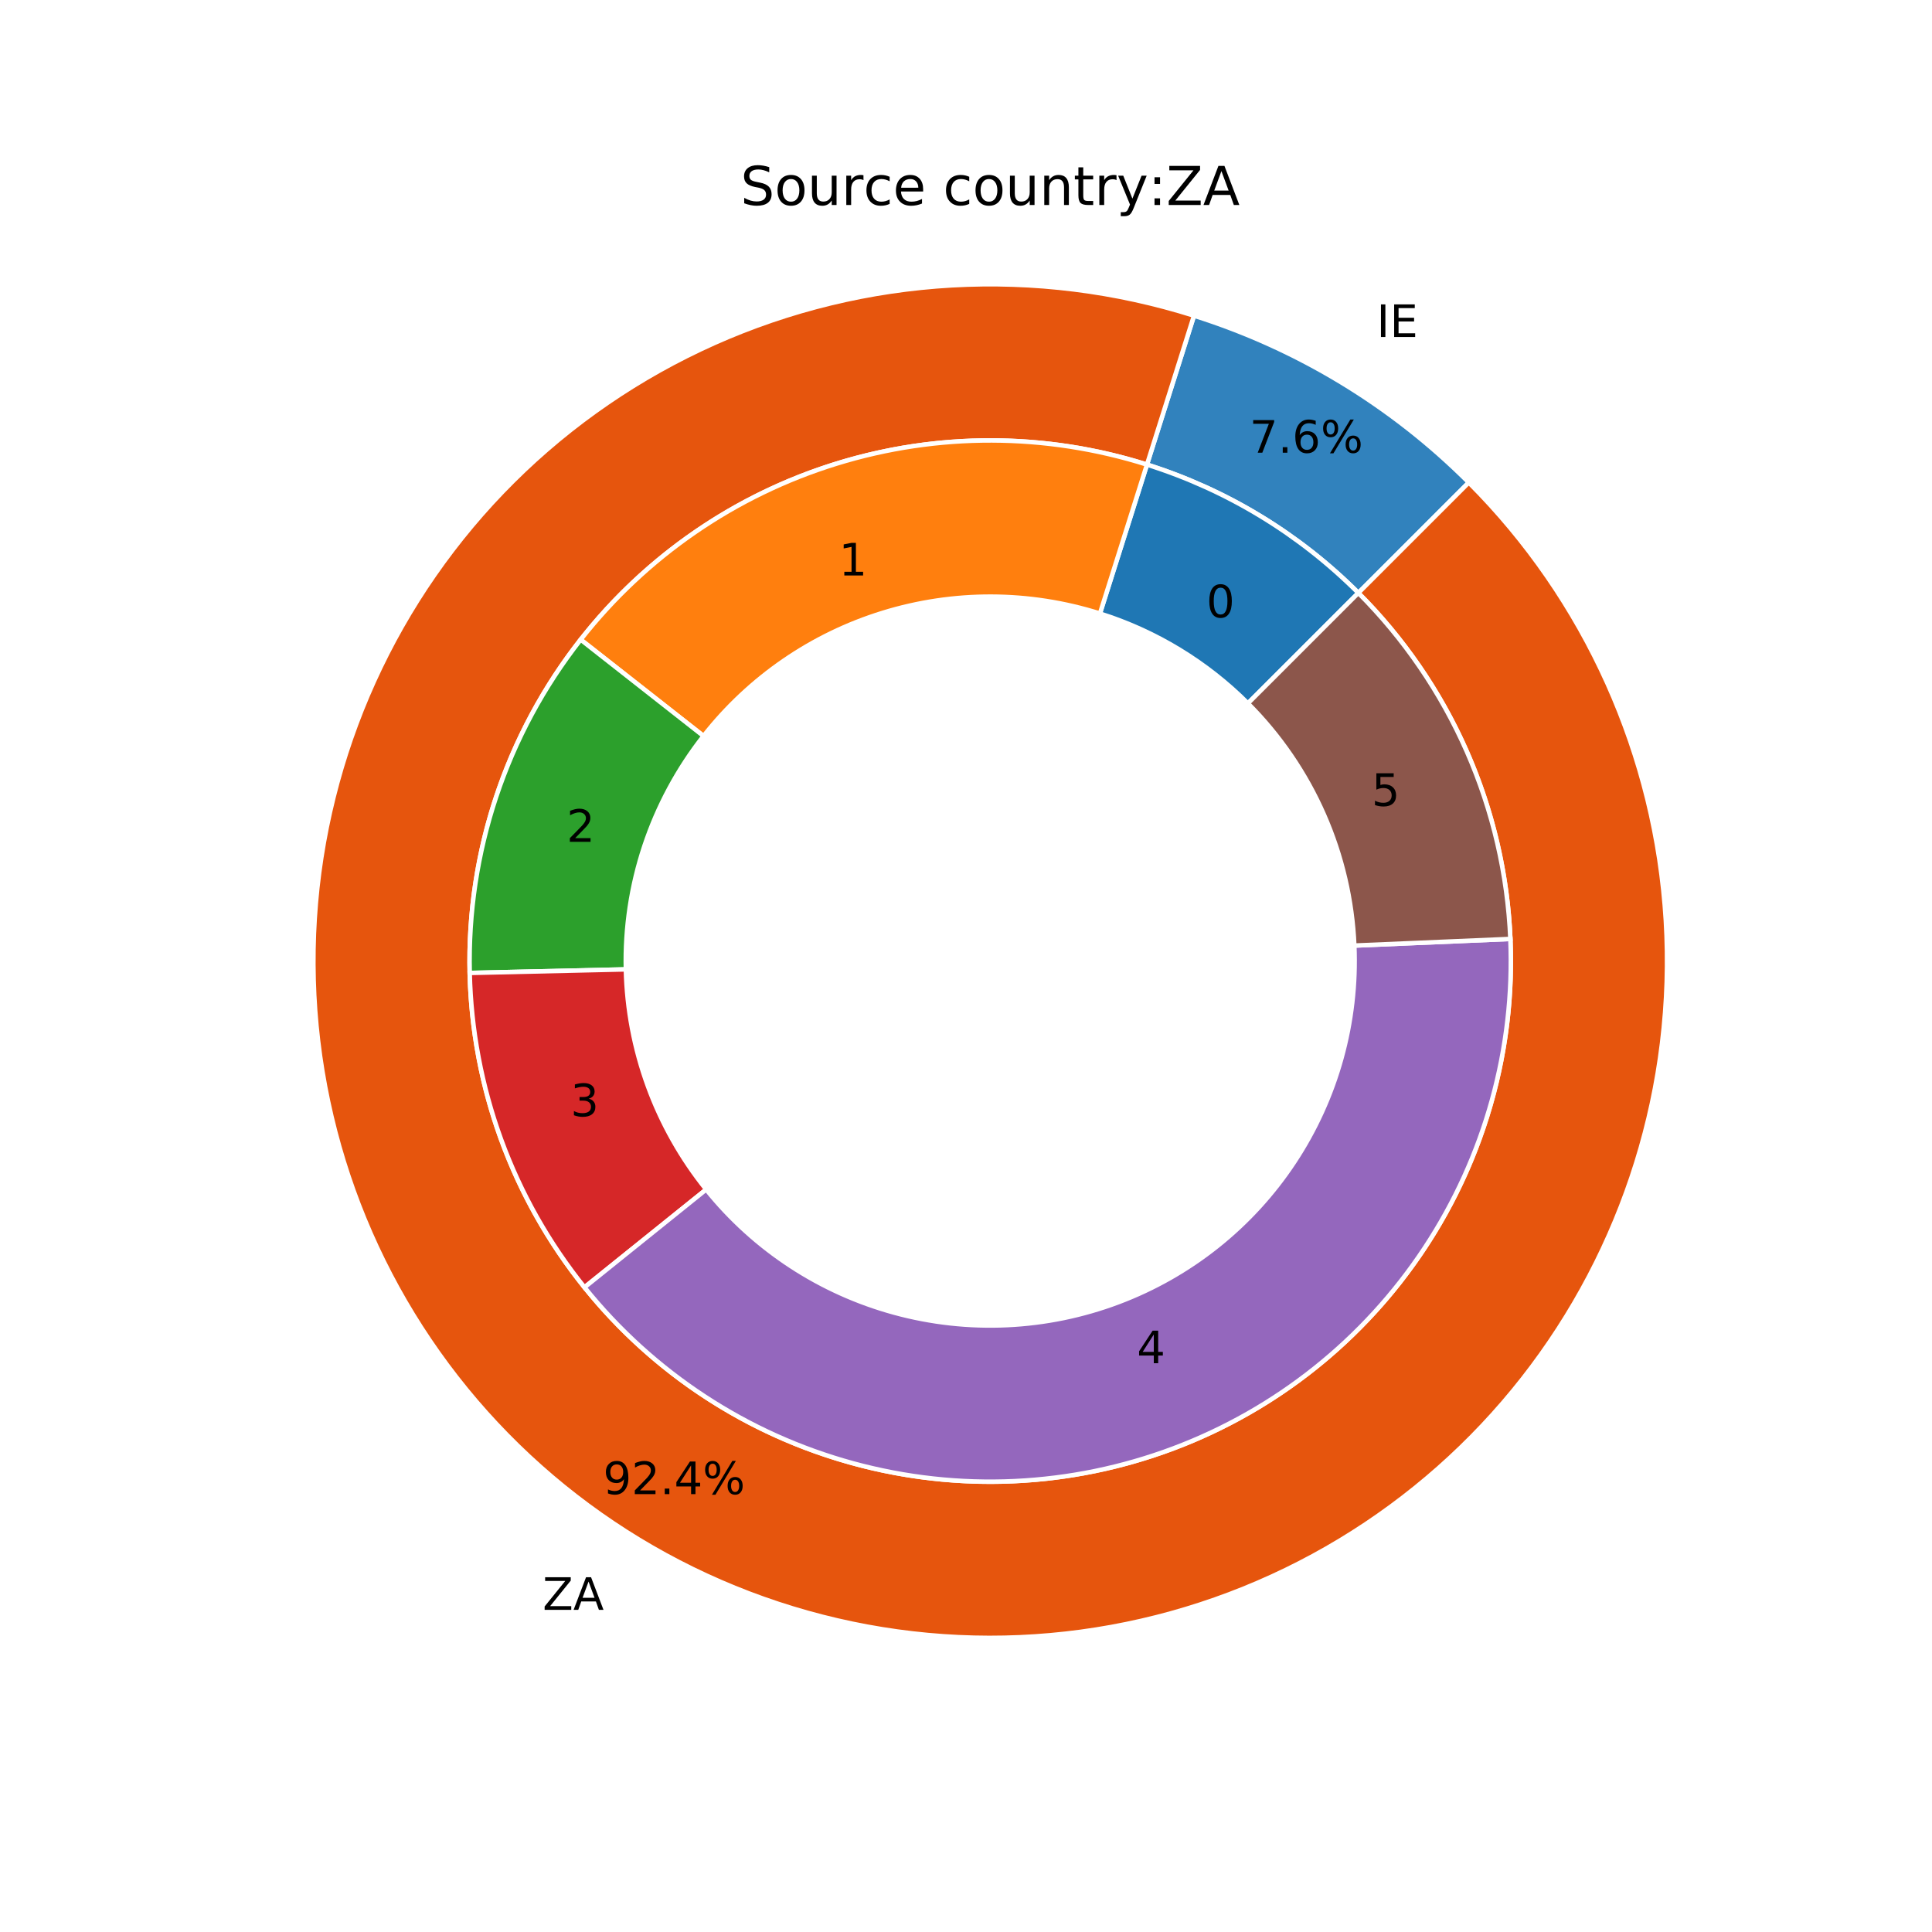
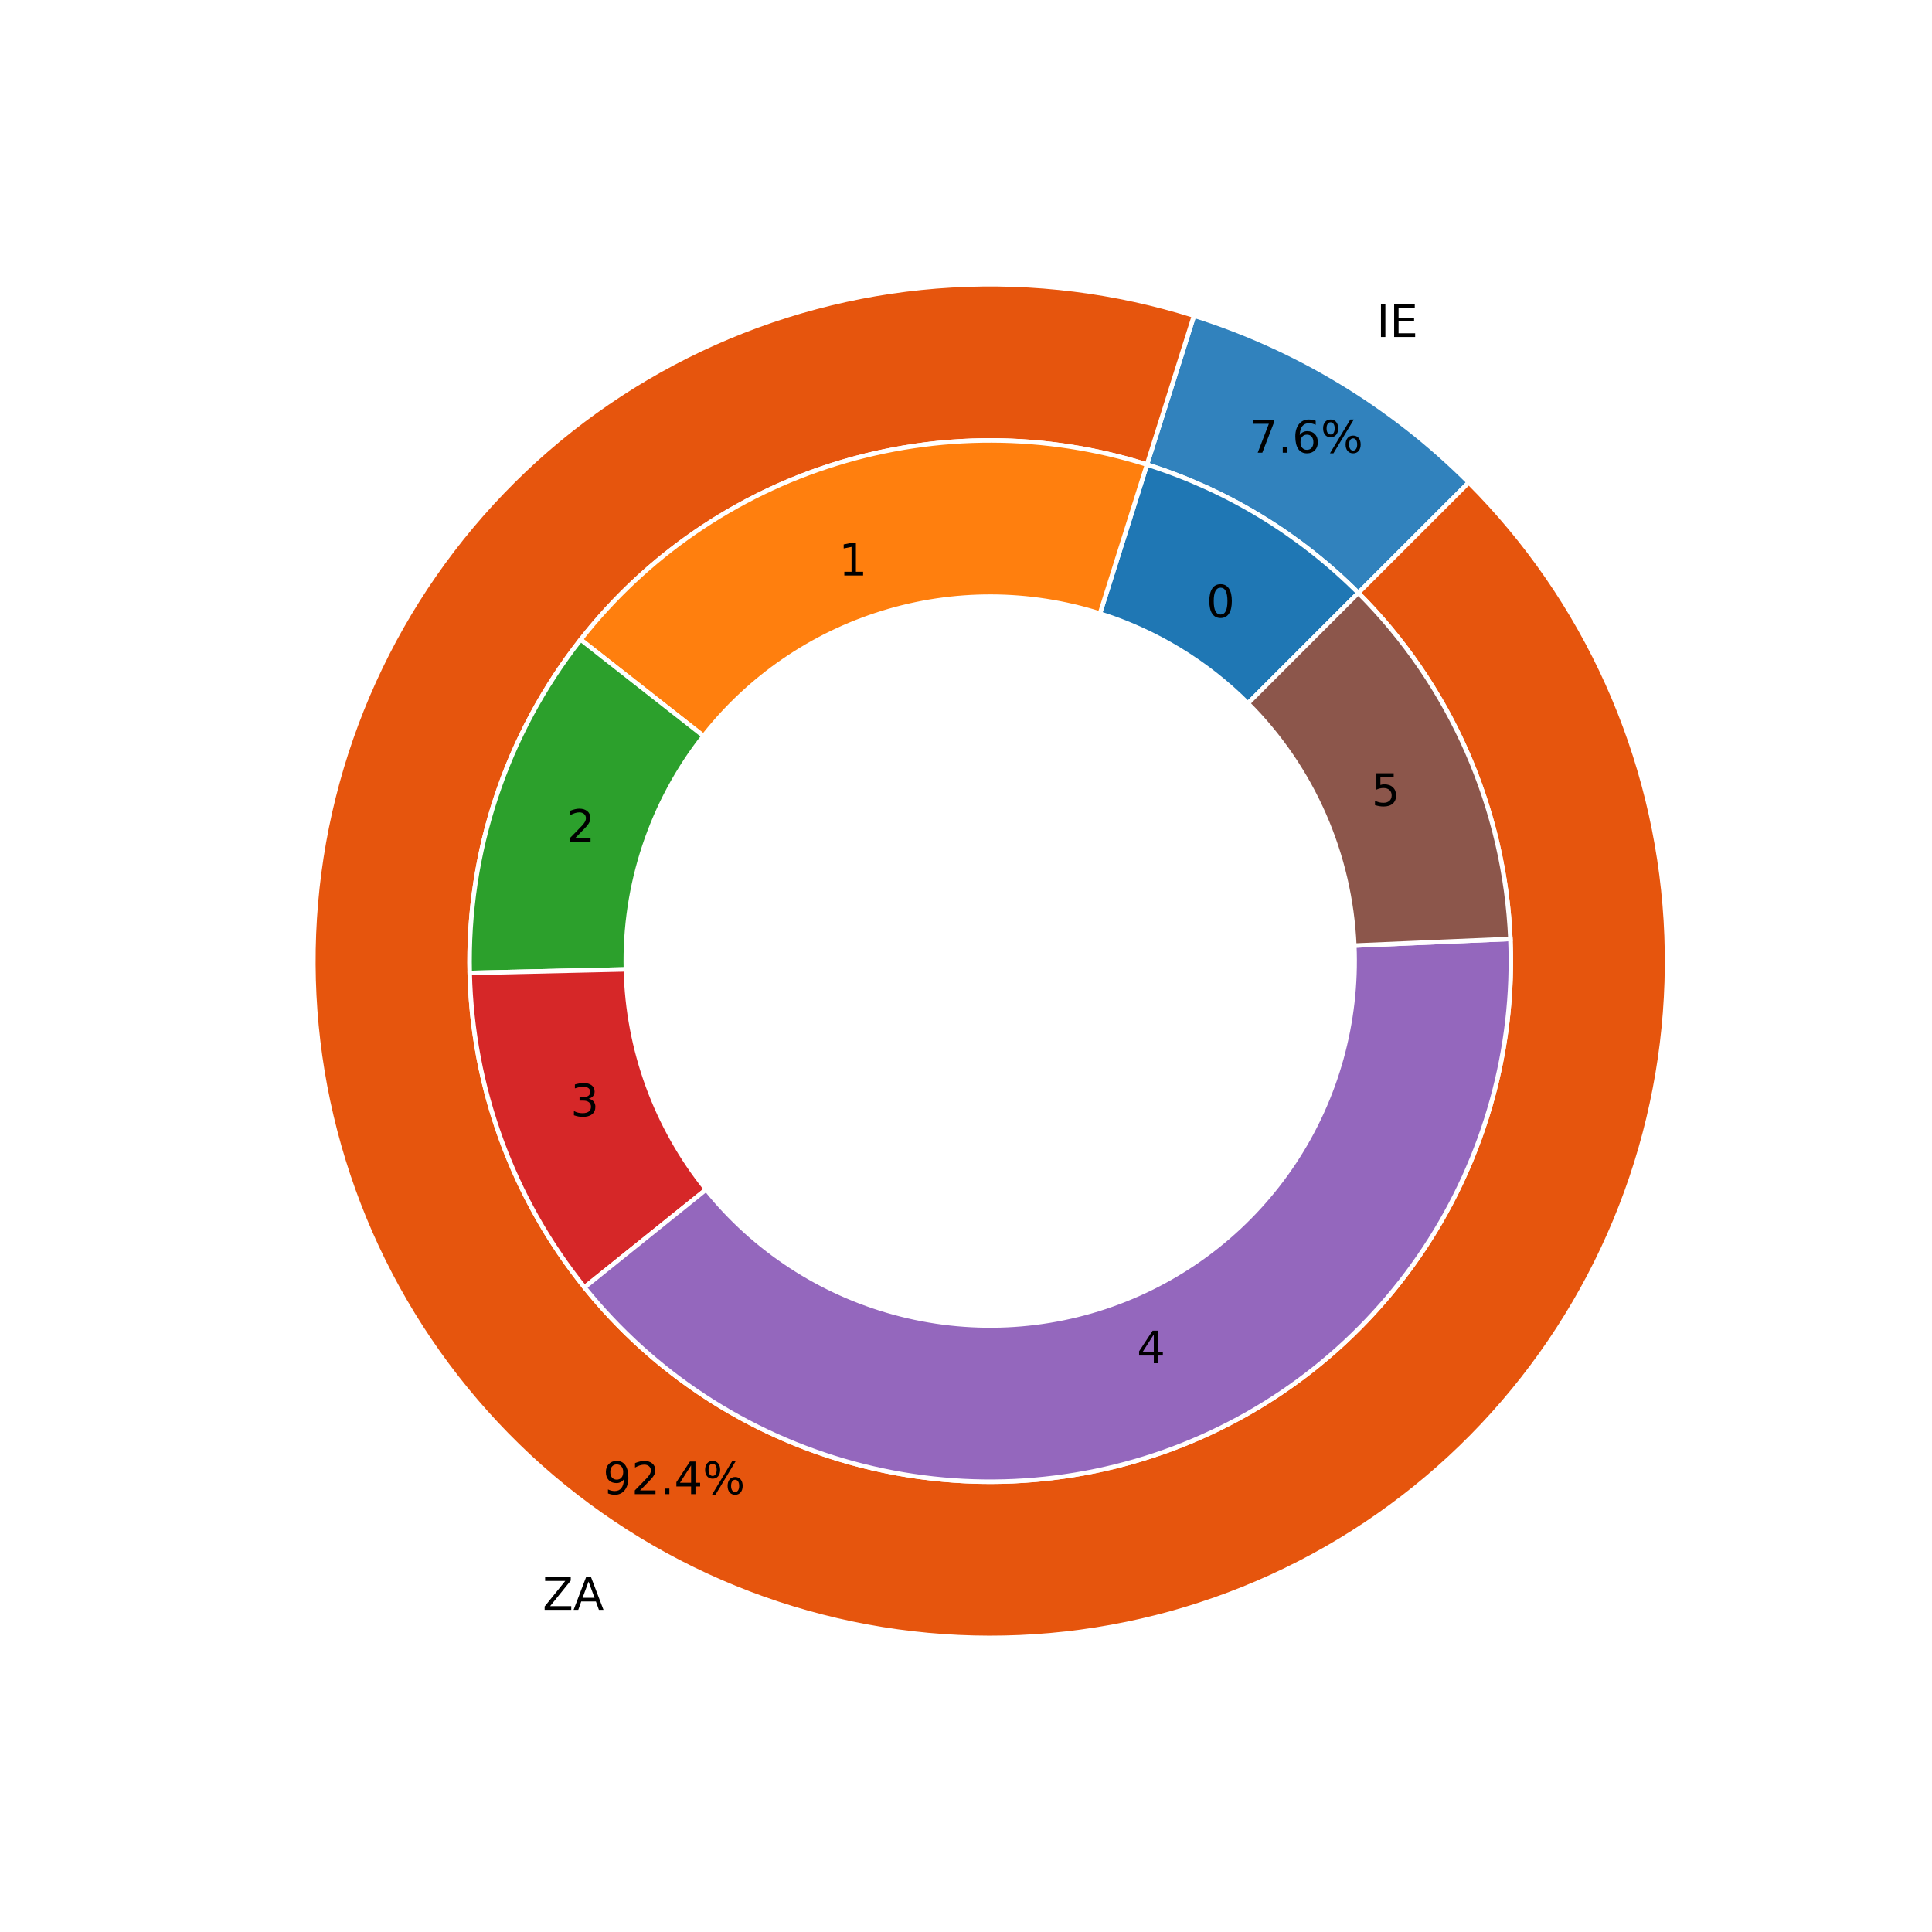
<svg xmlns="http://www.w3.org/2000/svg" xmlns:xlink="http://www.w3.org/1999/xlink" height="432pt" version="1.1" viewBox="0 0 432 432" width="432pt">
  <defs>
    <style type="text/css">
*{stroke-linecap:butt;stroke-linejoin:round;}
  </style>
  </defs>
  <g id="figure_1">
    <g id="patch_1">
      <path d="M 0 432  L 432 432  L 432 0  L 0 0  z " style="fill:#ffffff;" />
    </g>
    <g id="axes_1">
      <g id="patch_2">
        <path d="M 328.428 107.885  C 319.864 99.321 310.304 91.816 299.951 85.532  C 289.599 79.247 278.53 74.227 266.981 70.581  L 256.466 103.885  C 265.349 106.69 273.864 110.551 281.827 115.385  C 289.791 120.22 297.145 125.993 303.732 132.58  L 328.428 107.885  z " style="fill:#3182bd;stroke:#ffffff;stroke-linejoin:miter;" />
      </g>
      <g id="patch_3">
        <path d="M 266.981 70.581  C 249.484 65.056 231.128 62.76 212.809 63.803  C 194.49 64.846 176.513 69.212 159.756 76.687  C 143 84.163 127.741 94.623 114.727 107.558  C 101.713 120.493 91.16 135.687 83.582 152.397  C 76.004 169.108 71.529 187.058 70.373 205.37  C 69.218 223.682 71.403 242.053 76.82 259.583  C 82.238 277.113 90.798 293.513 102.084 307.981  C 113.369 322.448 127.192 334.744 142.876 344.266  C 158.56 353.787 175.847 360.378 193.889 363.715  C 211.931 367.052 230.431 367.08 248.484 363.799  C 266.536 360.517 283.842 353.979 299.556 344.505  C 315.269 335.031 329.129 322.778 340.459 308.345  C 351.788 293.912 360.399 277.539 365.87 260.025  C 371.341 242.511 373.582 224.147 372.483 205.832  C 371.383 187.516 366.962 169.553 359.436 152.819  C 351.909 136.085 341.402 120.859 328.428 107.885  L 303.732 132.58  C 313.712 142.56 321.795 154.273 327.585 167.145  C 333.374 180.017 336.775 193.835 337.621 207.924  C 338.466 222.013 336.743 236.139 332.534 249.611  C 328.325 263.083 321.702 275.678 312.987 286.781  C 304.272 297.883 293.61 307.308 281.523 314.596  C 269.436 321.883 256.123 326.912 242.237 329.437  C 228.35 331.962 214.12 331.94 200.241 329.373  C 186.362 326.806 173.065 321.736 161 314.412  C 148.935 307.087 138.302 297.629 129.621 286.5  C 120.94 275.372 114.355 262.756 110.188 249.271  C 106.021 235.786 104.34 221.655 105.229 207.569  C 106.117 193.483 109.56 179.675 115.389 166.821  C 121.218 153.966 129.337 142.279 139.347 132.329  C 149.358 122.379 161.095 114.333 173.985 108.582  C 186.875 102.832 200.703 99.474 214.795 98.671  C 228.886 97.869 243.006 99.635 256.466 103.885  L 266.981 70.581  z " style="fill:#e6550d;stroke:#ffffff;stroke-linejoin:miter;" />
      </g>
      <g id="patch_4">
        <path d="M 303.732 132.58  C 297.145 125.993 289.791 120.22 281.827 115.385  C 273.864 110.551 265.349 106.69 256.466 103.885  L 245.95 137.189  C 252.169 139.152 258.129 141.855 263.703 145.239  C 269.278 148.624 274.426 152.665 279.037 157.276  L 303.732 132.58  z " style="fill:#1f77b4;stroke:#ffffff;stroke-linejoin:miter;" />
      </g>
      <g id="patch_5">
        <path d="M 256.466 103.885  C 233.887 96.756 209.663 96.682 187.041 103.673  C 164.42 110.664 144.46 124.392 129.841 143.017  L 157.313 164.581  C 167.546 151.544 181.518 141.934 197.353 137.041  C 213.188 132.147 230.145 132.199 245.95 137.189  L 256.466 103.885  z " style="fill:#ff7f0e;stroke:#ffffff;stroke-linejoin:miter;" />
      </g>
      <g id="patch_6">
        <path d="M 129.841 143.017  C 121.574 153.548 115.186 165.426 110.957 178.129  C 106.729 190.831 104.723 204.168 105.028 217.553  L 139.944 216.757  C 139.73 207.388 141.134 198.051 144.094 189.16  C 147.054 180.268 151.526 171.953 157.313 164.581  L 129.841 143.017  z " style="fill:#2ca02c;stroke:#ffffff;stroke-linejoin:miter;" />
      </g>
      <g id="patch_7">
        <path d="M 105.028 217.553  C 105.318 230.276 107.693 242.866 112.057 254.821  C 116.421 266.776 122.717 277.934 130.692 287.852  L 157.908 265.966  C 152.326 259.024 147.919 251.213 144.864 242.844  C 141.809 234.476 140.147 225.663 139.944 216.757  L 105.028 217.553  z " style="fill:#d62728;stroke:#ffffff;stroke-linejoin:miter;" />
      </g>
      <g id="patch_8">
        <path d="M 130.692 287.852  C 146.056 306.958 167.07 320.731 190.72 327.195  C 214.369 333.659 239.467 332.49 262.414 323.856  C 285.36 315.221 305.003 299.554 318.524 279.103  C 332.046 258.651 338.767 234.442 337.724 209.947  L 302.831 211.432  C 303.561 228.579 298.856 245.525 289.391 259.842  C 279.926 274.158 266.176 285.124 250.114 291.169  C 234.051 297.213 216.483 298.031 199.928 293.506  C 183.373 288.981 168.663 279.34 157.908 265.966  L 130.692 287.852  z " style="fill:#9467bd;stroke:#ffffff;stroke-linejoin:miter;" />
      </g>
      <g id="patch_9">
        <path d="M 337.724 209.947  C 337.109 195.505 333.81 181.304 327.996 168.07  C 322.182 154.837 313.953 142.801 303.732 132.58  L 279.037 157.276  C 286.191 164.43 291.951 172.855 296.021 182.119  C 300.091 191.382 302.401 201.323 302.831 211.432  L 337.724 209.947  z " style="fill:#8c564b;stroke:#ffffff;stroke-linejoin:miter;" />
      </g>
      <g id="patch_10">
-         <path clip-path="url(#p68c690aa4c)" d="M 221.414 296.39  C 243.025 296.39 263.755 287.803 279.037 272.521  C 294.318 257.24 302.905 236.51 302.905 214.899  C 302.905 193.287 294.318 172.557 279.037 157.276  C 263.755 141.994 243.025 133.407 221.414 133.407  C 199.802 133.407 179.073 141.994 163.791 157.276  C 148.509 172.557 139.923 193.287 139.923 214.899  C 139.923 236.51 148.509 257.24 163.791 272.521  C 179.073 287.803 199.802 296.39 221.414 296.39  z " style="fill:#ffffff;" />
+         <path clip-path="url(#pac632b7ead)" d="M 221.414 296.39  C 243.025 296.39 263.755 287.803 279.037 272.521  C 294.318 257.24 302.905 236.51 302.905 214.899  C 302.905 193.287 294.318 172.557 279.037 157.276  C 263.755 141.994 243.025 133.407 221.414 133.407  C 199.802 133.407 179.073 141.994 163.791 157.276  C 148.509 172.557 139.923 193.287 139.923 214.899  C 139.923 236.51 148.509 257.24 163.791 272.521  C 179.073 287.803 199.802 296.39 221.414 296.39  z " style="fill:#ffffff;" />
      </g>
      <g id="matplotlib.axis_1" />
      <g id="matplotlib.axis_2" />
      <g id="text_1">
        <defs>
          <path d="M 9.812 72.906  L 19.672 72.906  L 19.672 0  L 9.812 0  z " id="DejaVuSans-49" />
          <path d="M 9.812 72.906  L 55.906 72.906  L 55.906 64.594  L 19.672 64.594  L 19.672 43.016  L 54.391 43.016  L 54.391 34.719  L 19.672 34.719  L 19.672 8.297  L 56.781 8.297  L 56.781 0  L 9.812 0  z " id="DejaVuSans-45" />
        </defs>
        <g transform="translate(307.8052 75.35423)scale(0.1 -0.1)">
          <use xlink:href="#DejaVuSans-49" />
          <use x="29.492" xlink:href="#DejaVuSans-45" />
        </g>
      </g>
      <g id="text_2">
        <defs>
          <path d="M 8.203 72.906  L 55.078 72.906  L 55.078 68.703  L 28.609 0  L 18.312 0  L 43.219 64.594  L 8.203 64.594  z " id="DejaVuSans-37" />
          <path d="M 10.688 12.406  L 21 12.406  L 21 0  L 10.688 0  z " id="DejaVuSans-2e" />
          <path d="M 33.016 40.375  Q 26.375 40.375 22.484 35.828  Q 18.609 31.297 18.609 23.391  Q 18.609 15.531 22.484 10.953  Q 26.375 6.391 33.016 6.391  Q 39.656 6.391 43.531 10.953  Q 47.406 15.531 47.406 23.391  Q 47.406 31.297 43.531 35.828  Q 39.656 40.375 33.016 40.375  z M 52.594 71.297  L 52.594 62.312  Q 48.875 64.062 45.094 64.984  Q 41.312 65.922 37.594 65.922  Q 27.828 65.922 22.672 59.328  Q 17.531 52.734 16.797 39.406  Q 19.672 43.656 24.016 45.922  Q 28.375 48.188 33.594 48.188  Q 44.578 48.188 50.953 41.516  Q 57.328 34.859 57.328 23.391  Q 57.328 12.156 50.688 5.359  Q 44.047 -1.422 33.016 -1.422  Q 20.359 -1.422 13.672 8.266  Q 6.984 17.969 6.984 36.375  Q 6.984 53.656 15.188 63.938  Q 23.391 74.219 37.203 74.219  Q 40.922 74.219 44.703 73.484  Q 48.484 72.75 52.594 71.297  z " id="DejaVuSans-36" />
          <path d="M 72.703 32.078  Q 68.453 32.078 66.031 28.469  Q 63.625 24.859 63.625 18.406  Q 63.625 12.062 66.031 8.422  Q 68.453 4.781 72.703 4.781  Q 76.859 4.781 79.266 8.422  Q 81.688 12.062 81.688 18.406  Q 81.688 24.812 79.266 28.438  Q 76.859 32.078 72.703 32.078  z M 72.703 38.281  Q 80.422 38.281 84.953 32.906  Q 89.5 27.547 89.5 18.406  Q 89.5 9.281 84.938 3.922  Q 80.375 -1.422 72.703 -1.422  Q 64.891 -1.422 60.344 3.922  Q 55.812 9.281 55.812 18.406  Q 55.812 27.594 60.375 32.938  Q 64.938 38.281 72.703 38.281  z M 22.312 68.016  Q 18.109 68.016 15.688 64.375  Q 13.281 60.75 13.281 54.391  Q 13.281 47.953 15.672 44.328  Q 18.062 40.719 22.312 40.719  Q 26.562 40.719 28.969 44.328  Q 31.391 47.953 31.391 54.391  Q 31.391 60.688 28.953 64.344  Q 26.516 68.016 22.312 68.016  z M 66.406 74.219  L 74.219 74.219  L 28.609 -1.422  L 20.797 -1.422  z M 22.312 74.219  Q 30.031 74.219 34.609 68.875  Q 39.203 63.531 39.203 54.391  Q 39.203 45.172 34.641 39.844  Q 30.078 34.516 22.312 34.516  Q 14.547 34.516 10.031 39.859  Q 5.516 45.219 5.516 54.391  Q 5.516 63.484 10.047 68.844  Q 14.594 74.219 22.312 74.219  z " id="DejaVuSans-25" />
        </defs>
        <g transform="translate(279.3953 101.2276)scale(0.1 -0.1)">
          <use xlink:href="#DejaVuSans-37" />
          <use x="63.623" xlink:href="#DejaVuSans-2e" />
          <use x="95.41" xlink:href="#DejaVuSans-36" />
          <use x="159.033" xlink:href="#DejaVuSans-25" />
        </g>
      </g>
      <g id="text_3">
        <defs>
          <path d="M 5.609 72.906  L 62.891 72.906  L 62.891 65.375  L 16.797 8.297  L 64.016 8.297  L 64.016 0  L 4.5 0  L 4.5 7.516  L 50.594 64.594  L 5.609 64.594  z " id="DejaVuSans-5a" />
          <path d="M 34.188 63.188  L 20.797 26.906  L 47.609 26.906  z M 28.609 72.906  L 39.797 72.906  L 67.578 0  L 57.328 0  L 50.688 18.703  L 17.828 18.703  L 11.188 0  L 0.781 0  z " id="DejaVuSans-41" />
        </defs>
        <g transform="translate(121.3317 359.9617)scale(0.1 -0.1)">
          <use xlink:href="#DejaVuSans-5a" />
          <use x="68.506" xlink:href="#DejaVuSans-41" />
        </g>
      </g>
      <g id="text_4">
        <defs>
          <path d="M 10.984 1.516  L 10.984 10.5  Q 14.703 8.734 18.5 7.812  Q 22.312 6.891 25.984 6.891  Q 35.75 6.891 40.891 13.453  Q 46.047 20.016 46.781 33.406  Q 43.953 29.203 39.594 26.953  Q 35.25 24.703 29.984 24.703  Q 19.047 24.703 12.672 31.312  Q 6.297 37.938 6.297 49.422  Q 6.297 60.641 12.938 67.422  Q 19.578 74.219 30.609 74.219  Q 43.266 74.219 49.922 64.516  Q 56.594 54.828 56.594 36.375  Q 56.594 19.141 48.406 8.859  Q 40.234 -1.422 26.422 -1.422  Q 22.703 -1.422 18.891 -0.688  Q 15.094 0.047 10.984 1.516  z M 30.609 32.422  Q 37.25 32.422 41.125 36.953  Q 45.016 41.5 45.016 49.422  Q 45.016 57.281 41.125 61.844  Q 37.25 66.406 30.609 66.406  Q 23.969 66.406 20.094 61.844  Q 16.219 57.281 16.219 49.422  Q 16.219 41.5 20.094 36.953  Q 23.969 32.422 30.609 32.422  z " id="DejaVuSans-39" />
          <path d="M 19.188 8.297  L 53.609 8.297  L 53.609 0  L 7.328 0  L 7.328 8.297  Q 12.938 14.109 22.625 23.891  Q 32.328 33.688 34.812 36.531  Q 39.547 41.844 41.422 45.531  Q 43.312 49.219 43.312 52.781  Q 43.312 58.594 39.234 62.25  Q 35.156 65.922 28.609 65.922  Q 23.969 65.922 18.812 64.312  Q 13.672 62.703 7.812 59.422  L 7.812 69.391  Q 13.766 71.781 18.938 73  Q 24.125 74.219 28.422 74.219  Q 39.75 74.219 46.484 68.547  Q 53.219 62.891 53.219 53.422  Q 53.219 48.922 51.531 44.891  Q 49.859 40.875 45.406 35.406  Q 44.188 33.984 37.641 27.219  Q 31.109 20.453 19.188 8.297  z " id="DejaVuSans-32" />
          <path d="M 37.797 64.312  L 12.891 25.391  L 37.797 25.391  z M 35.203 72.906  L 47.609 72.906  L 47.609 25.391  L 58.016 25.391  L 58.016 17.188  L 47.609 17.188  L 47.609 0  L 37.797 0  L 37.797 17.188  L 4.891 17.188  L 4.891 26.703  z " id="DejaVuSans-34" />
        </defs>
        <g transform="translate(134.8463 334.0883)scale(0.1 -0.1)">
          <use xlink:href="#DejaVuSans-39" />
          <use x="63.623" xlink:href="#DejaVuSans-32" />
          <use x="127.246" xlink:href="#DejaVuSans-2e" />
          <use x="159.033" xlink:href="#DejaVuSans-34" />
          <use x="222.656" xlink:href="#DejaVuSans-25" />
        </g>
      </g>
      <g id="text_5">
        <defs>
          <path d="M 31.781 66.406  Q 24.172 66.406 20.328 58.906  Q 16.5 51.422 16.5 36.375  Q 16.5 21.391 20.328 13.891  Q 24.172 6.391 31.781 6.391  Q 39.453 6.391 43.281 13.891  Q 47.125 21.391 47.125 36.375  Q 47.125 51.422 43.281 58.906  Q 39.453 66.406 31.781 66.406  z M 31.781 74.219  Q 44.047 74.219 50.516 64.516  Q 56.984 54.828 56.984 36.375  Q 56.984 17.969 50.516 8.266  Q 44.047 -1.422 31.781 -1.422  Q 19.531 -1.422 13.062 8.266  Q 6.594 17.969 6.594 36.375  Q 6.594 54.828 13.062 64.516  Q 19.531 74.219 31.781 74.219  z " id="DejaVuSans-30" />
        </defs>
        <g transform="translate(269.7446 138.0475)scale(0.1 -0.1)">
          <use xlink:href="#DejaVuSans-30" />
        </g>
      </g>
      <g id="text_6">
        <defs>
          <path d="M 12.406 8.297  L 28.516 8.297  L 28.516 63.922  L 10.984 60.406  L 10.984 69.391  L 28.422 72.906  L 38.281 72.906  L 38.281 8.297  L 54.391 8.297  L 54.391 0  L 12.406 0  z " id="DejaVuSans-31" />
        </defs>
        <g transform="translate(187.5531 128.6773)scale(0.1 -0.1)">
          <use xlink:href="#DejaVuSans-31" />
        </g>
      </g>
      <g id="text_7">
        <g transform="translate(126.6861 188.242)scale(0.1 -0.1)">
          <use xlink:href="#DejaVuSans-32" />
        </g>
      </g>
      <g id="text_8">
        <defs>
          <path d="M 40.578 39.312  Q 47.656 37.797 51.625 33  Q 55.609 28.219 55.609 21.188  Q 55.609 10.406 48.188 4.484  Q 40.766 -1.422 27.094 -1.422  Q 22.516 -1.422 17.656 -0.516  Q 12.797 0.391 7.625 2.203  L 7.625 11.719  Q 11.719 9.328 16.594 8.109  Q 21.484 6.891 26.812 6.891  Q 36.078 6.891 40.938 10.547  Q 45.797 14.203 45.797 21.188  Q 45.797 27.641 41.281 31.266  Q 36.766 34.906 28.719 34.906  L 20.219 34.906  L 20.219 43.016  L 29.109 43.016  Q 36.375 43.016 40.234 45.922  Q 44.094 48.828 44.094 54.297  Q 44.094 59.906 40.109 62.906  Q 36.141 65.922 28.719 65.922  Q 24.656 65.922 20.016 65.031  Q 15.375 64.156 9.812 62.312  L 9.812 71.094  Q 15.438 72.656 20.344 73.438  Q 25.25 74.219 29.594 74.219  Q 40.828 74.219 47.359 69.109  Q 53.906 64.016 53.906 55.328  Q 53.906 49.266 50.438 45.094  Q 46.969 40.922 40.578 39.312  z " id="DejaVuSans-33" />
        </defs>
        <g transform="translate(127.566 249.5958)scale(0.1 -0.1)">
          <use xlink:href="#DejaVuSans-33" />
        </g>
      </g>
      <g id="text_9">
        <g transform="translate(254.2138 304.8236)scale(0.1 -0.1)">
          <use xlink:href="#DejaVuSans-34" />
        </g>
      </g>
      <g id="text_10">
        <defs>
          <path d="M 10.797 72.906  L 49.516 72.906  L 49.516 64.594  L 19.828 64.594  L 19.828 46.734  Q 21.969 47.469 24.109 47.828  Q 26.266 48.188 28.422 48.188  Q 40.625 48.188 47.75 41.5  Q 54.891 34.812 54.891 23.391  Q 54.891 11.625 47.562 5.094  Q 40.234 -1.422 26.906 -1.422  Q 22.312 -1.422 17.547 -0.641  Q 12.797 0.141 7.719 1.703  L 7.719 11.625  Q 12.109 9.234 16.797 8.062  Q 21.484 6.891 26.703 6.891  Q 35.156 6.891 40.078 11.328  Q 45.016 15.766 45.016 23.391  Q 45.016 31 40.078 35.438  Q 35.156 39.891 26.703 39.891  Q 22.75 39.891 18.812 39.016  Q 14.891 38.141 10.797 36.281  z " id="DejaVuSans-35" />
        </defs>
        <g transform="translate(306.6795 180.1953)scale(0.1 -0.1)">
          <use xlink:href="#DejaVuSans-35" />
        </g>
      </g>
-       <g id="text_11">
-         <defs>
-           <path d="M 53.516 70.516  L 53.516 60.891  Q 47.906 63.578 42.922 64.891  Q 37.938 66.219 33.297 66.219  Q 25.25 66.219 20.875 63.094  Q 16.5 59.969 16.5 54.203  Q 16.5 49.359 19.406 46.891  Q 22.312 44.438 30.422 42.922  L 36.375 41.703  Q 47.406 39.594 52.656 34.297  Q 57.906 29 57.906 20.125  Q 57.906 9.516 50.797 4.047  Q 43.703 -1.422 29.984 -1.422  Q 24.812 -1.422 18.969 -0.25  Q 13.141 0.922 6.891 3.219  L 6.891 13.375  Q 12.891 10.016 18.656 8.297  Q 24.422 6.594 29.984 6.594  Q 38.422 6.594 43.016 9.906  Q 47.609 13.234 47.609 19.391  Q 47.609 24.75 44.312 27.781  Q 41.016 30.812 33.5 32.328  L 27.484 33.5  Q 16.453 35.688 11.516 40.375  Q 6.594 45.062 6.594 53.422  Q 6.594 63.094 13.406 68.656  Q 20.219 74.219 32.172 74.219  Q 37.312 74.219 42.625 73.281  Q 47.953 72.359 53.516 70.516  z " id="DejaVuSans-53" />
-           <path d="M 30.609 48.391  Q 23.391 48.391 19.188 42.75  Q 14.984 37.109 14.984 27.297  Q 14.984 17.484 19.156 11.844  Q 23.344 6.203 30.609 6.203  Q 37.797 6.203 41.984 11.859  Q 46.188 17.531 46.188 27.297  Q 46.188 37.016 41.984 42.703  Q 37.797 48.391 30.609 48.391  z M 30.609 56  Q 42.328 56 49.016 48.375  Q 55.719 40.766 55.719 27.297  Q 55.719 13.875 49.016 6.219  Q 42.328 -1.422 30.609 -1.422  Q 18.844 -1.422 12.172 6.219  Q 5.516 13.875 5.516 27.297  Q 5.516 40.766 12.172 48.375  Q 18.844 56 30.609 56  z " id="DejaVuSans-6f" />
-           <path d="M 8.5 21.578  L 8.5 54.688  L 17.484 54.688  L 17.484 21.922  Q 17.484 14.156 20.5 10.266  Q 23.531 6.391 29.594 6.391  Q 36.859 6.391 41.078 11.031  Q 45.312 15.672 45.312 23.688  L 45.312 54.688  L 54.297 54.688  L 54.297 0  L 45.312 0  L 45.312 8.406  Q 42.047 3.422 37.719 1  Q 33.406 -1.422 27.688 -1.422  Q 18.266 -1.422 13.375 4.438  Q 8.5 10.297 8.5 21.578  z M 31.109 56  z " id="DejaVuSans-75" />
-           <path d="M 41.109 46.297  Q 39.594 47.172 37.812 47.578  Q 36.031 48 33.891 48  Q 26.266 48 22.188 43.047  Q 18.109 38.094 18.109 28.812  L 18.109 0  L 9.078 0  L 9.078 54.688  L 18.109 54.688  L 18.109 46.188  Q 20.953 51.172 25.484 53.578  Q 30.031 56 36.531 56  Q 37.453 56 38.578 55.875  Q 39.703 55.766 41.062 55.516  z " id="DejaVuSans-72" />
-           <path d="M 48.781 52.594  L 48.781 44.188  Q 44.969 46.297 41.141 47.344  Q 37.312 48.391 33.406 48.391  Q 24.656 48.391 19.812 42.844  Q 14.984 37.312 14.984 27.297  Q 14.984 17.281 19.812 11.734  Q 24.656 6.203 33.406 6.203  Q 37.312 6.203 41.141 7.25  Q 44.969 8.297 48.781 10.406  L 48.781 2.094  Q 45.016 0.344 40.984 -0.531  Q 36.969 -1.422 32.422 -1.422  Q 20.062 -1.422 12.781 6.344  Q 5.516 14.109 5.516 27.297  Q 5.516 40.672 12.859 48.328  Q 20.219 56 33.016 56  Q 37.156 56 41.109 55.141  Q 45.062 54.297 48.781 52.594  z " id="DejaVuSans-63" />
-           <path d="M 56.203 29.594  L 56.203 25.203  L 14.891 25.203  Q 15.484 15.922 20.484 11.062  Q 25.484 6.203 34.422 6.203  Q 39.594 6.203 44.453 7.469  Q 49.312 8.734 54.109 11.281  L 54.109 2.781  Q 49.266 0.734 44.188 -0.344  Q 39.109 -1.422 33.891 -1.422  Q 20.797 -1.422 13.156 6.188  Q 5.516 13.812 5.516 26.812  Q 5.516 40.234 12.766 48.109  Q 20.016 56 32.328 56  Q 43.359 56 49.781 48.891  Q 56.203 41.797 56.203 29.594  z M 47.219 32.234  Q 47.125 39.594 43.094 43.984  Q 39.062 48.391 32.422 48.391  Q 24.906 48.391 20.391 44.141  Q 15.875 39.891 15.188 32.172  z " id="DejaVuSans-65" />
-           <path id="DejaVuSans-20" />
-           <path d="M 54.891 33.016  L 54.891 0  L 45.906 0  L 45.906 32.719  Q 45.906 40.484 42.875 44.328  Q 39.844 48.188 33.797 48.188  Q 26.516 48.188 22.312 43.547  Q 18.109 38.922 18.109 30.906  L 18.109 0  L 9.078 0  L 9.078 54.688  L 18.109 54.688  L 18.109 46.188  Q 21.344 51.125 25.703 53.562  Q 30.078 56 35.797 56  Q 45.219 56 50.047 50.172  Q 54.891 44.344 54.891 33.016  z " id="DejaVuSans-6e" />
-           <path d="M 18.312 70.219  L 18.312 54.688  L 36.812 54.688  L 36.812 47.703  L 18.312 47.703  L 18.312 18.016  Q 18.312 11.328 20.141 9.422  Q 21.969 7.516 27.594 7.516  L 36.812 7.516  L 36.812 0  L 27.594 0  Q 17.188 0 13.234 3.875  Q 9.281 7.766 9.281 18.016  L 9.281 47.703  L 2.688 47.703  L 2.688 54.688  L 9.281 54.688  L 9.281 70.219  z " id="DejaVuSans-74" />
-           <path d="M 32.172 -5.078  Q 28.375 -14.844 24.75 -17.812  Q 21.141 -20.797 15.094 -20.797  L 7.906 -20.797  L 7.906 -13.281  L 13.188 -13.281  Q 16.891 -13.281 18.938 -11.516  Q 21 -9.766 23.484 -3.219  L 25.094 0.875  L 2.984 54.688  L 12.5 54.688  L 29.594 11.922  L 46.688 54.688  L 56.203 54.688  z " id="DejaVuSans-79" />
-           <path d="M 11.719 12.406  L 22.016 12.406  L 22.016 0  L 11.719 0  z M 11.719 51.703  L 22.016 51.703  L 22.016 39.312  L 11.719 39.312  z " id="DejaVuSans-3a" />
-         </defs>
-         <g transform="translate(165.5803 45.84)scale(0.12 -0.12)">
-           <use xlink:href="#DejaVuSans-53" />
-           <use x="63.477" xlink:href="#DejaVuSans-6f" />
-           <use x="124.658" xlink:href="#DejaVuSans-75" />
-           <use x="188.037" xlink:href="#DejaVuSans-72" />
-           <use x="229.119" xlink:href="#DejaVuSans-63" />
-           <use x="284.1" xlink:href="#DejaVuSans-65" />
-           <use x="345.623" xlink:href="#DejaVuSans-20" />
-           <use x="377.41" xlink:href="#DejaVuSans-63" />
-           <use x="432.391" xlink:href="#DejaVuSans-6f" />
-           <use x="493.572" xlink:href="#DejaVuSans-75" />
-           <use x="556.951" xlink:href="#DejaVuSans-6e" />
-           <use x="620.33" xlink:href="#DejaVuSans-74" />
-           <use x="659.539" xlink:href="#DejaVuSans-72" />
-           <use x="700.652" xlink:href="#DejaVuSans-79" />
-           <use x="759.723" xlink:href="#DejaVuSans-3a" />
-           <use x="793.414" xlink:href="#DejaVuSans-5a" />
-           <use x="861.92" xlink:href="#DejaVuSans-41" />
-         </g>
-       </g>
    </g>
  </g>
  <defs>
-     <clipPath id="p68c690aa4c">
+     <clipPath id="pac632b7ead">
      <rect height="326.16" width="334.8" x="54" y="51.84" />
    </clipPath>
  </defs>
</svg>
